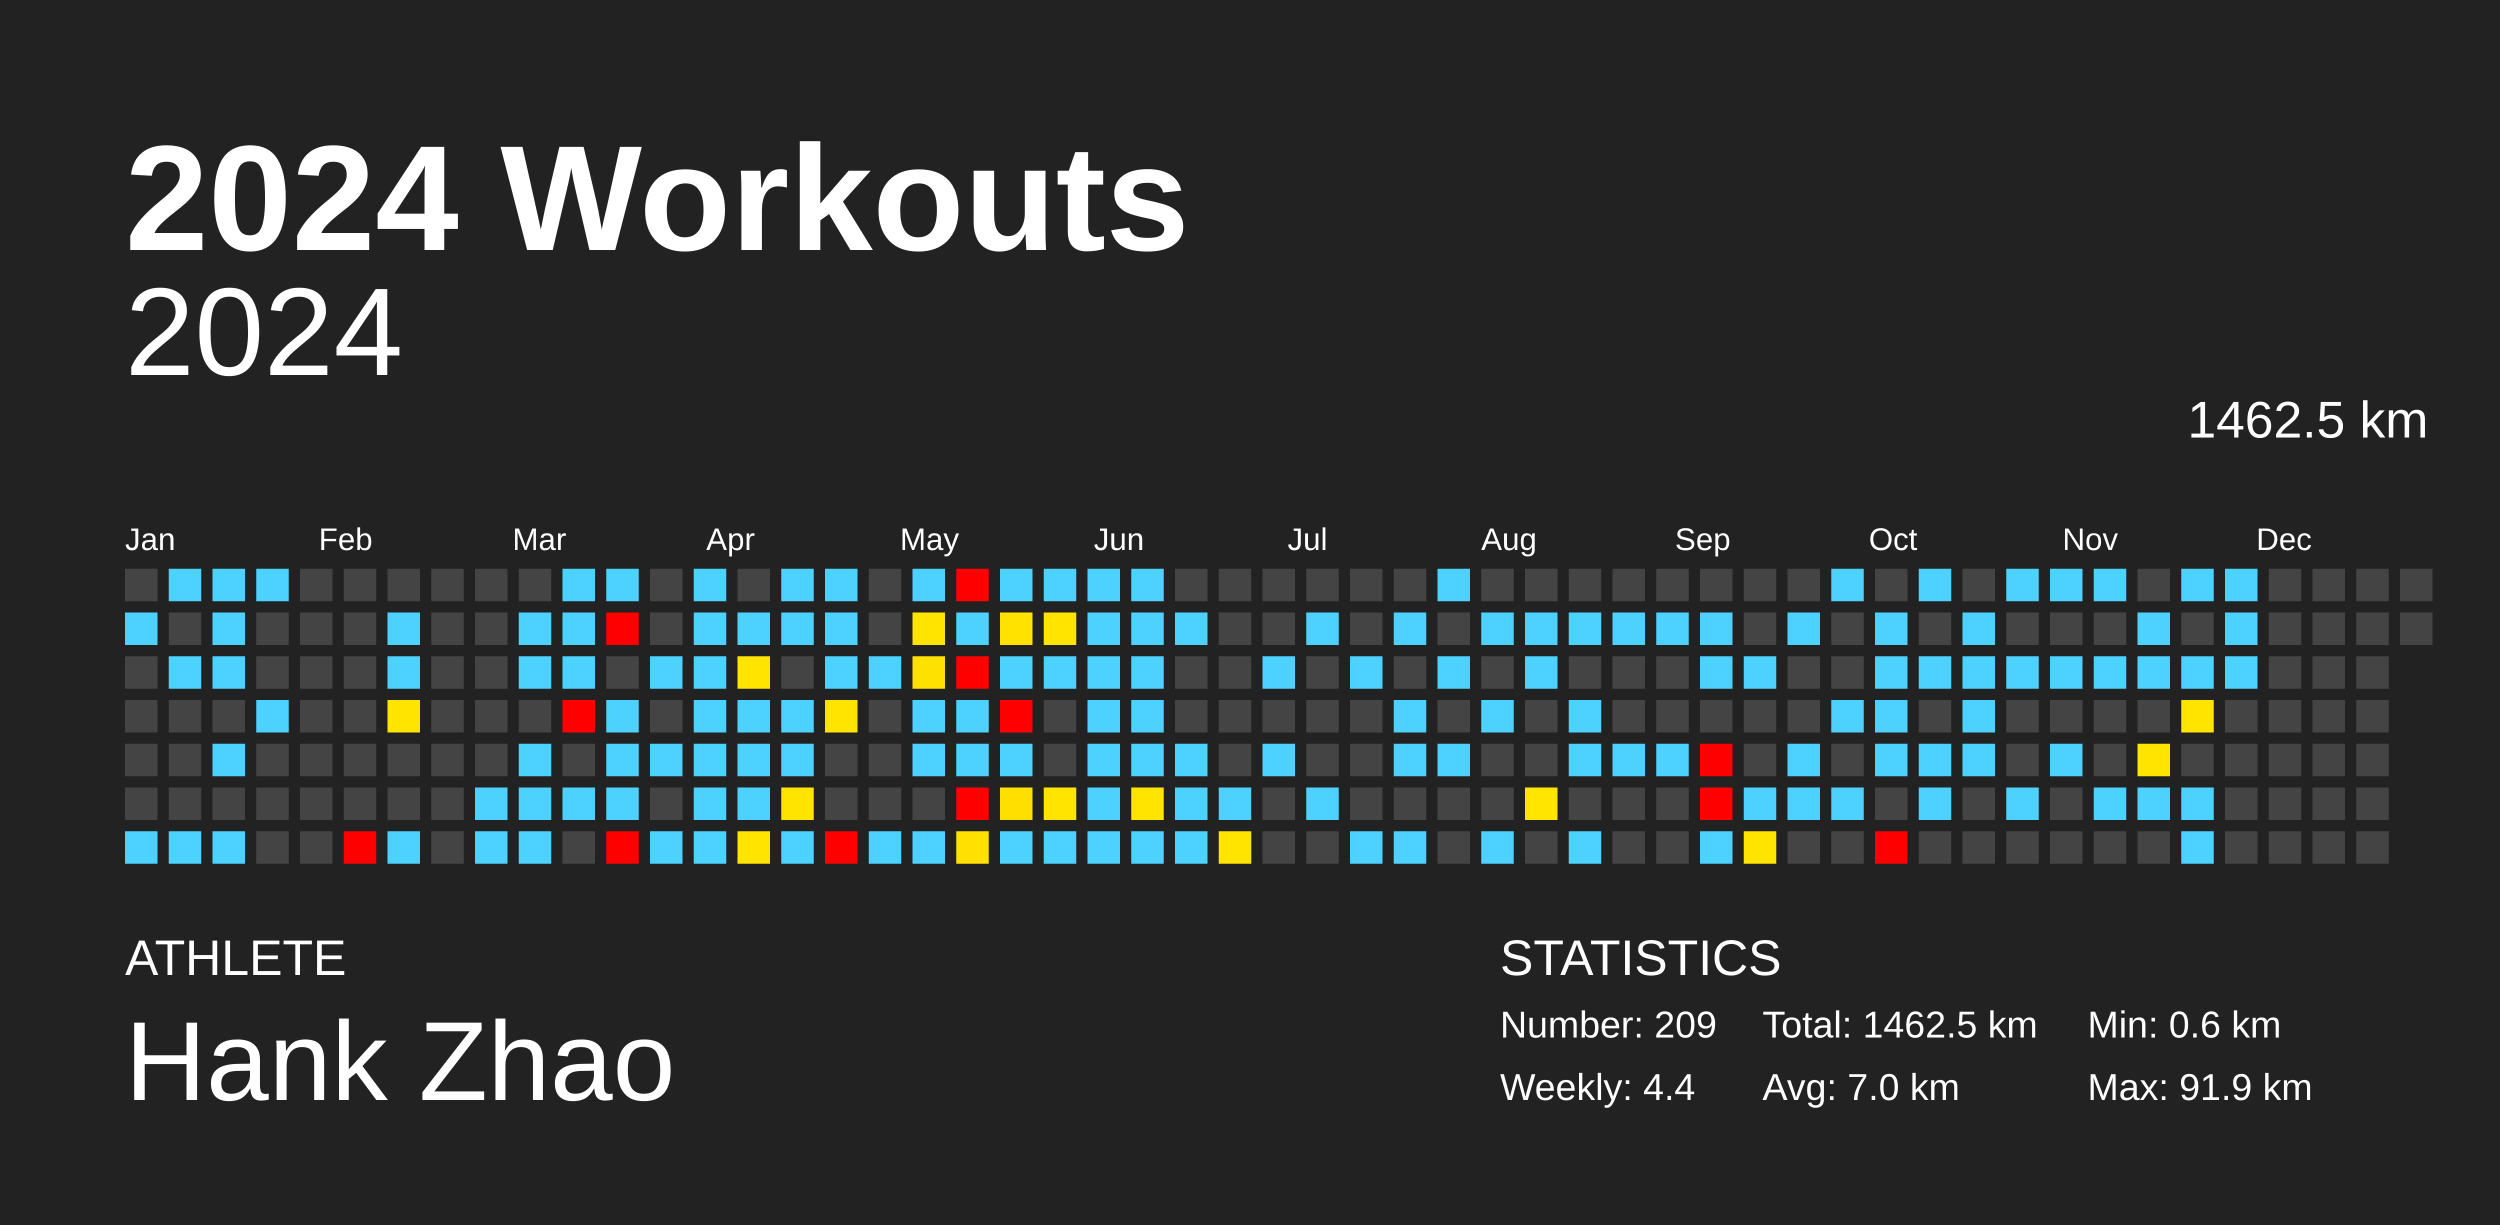
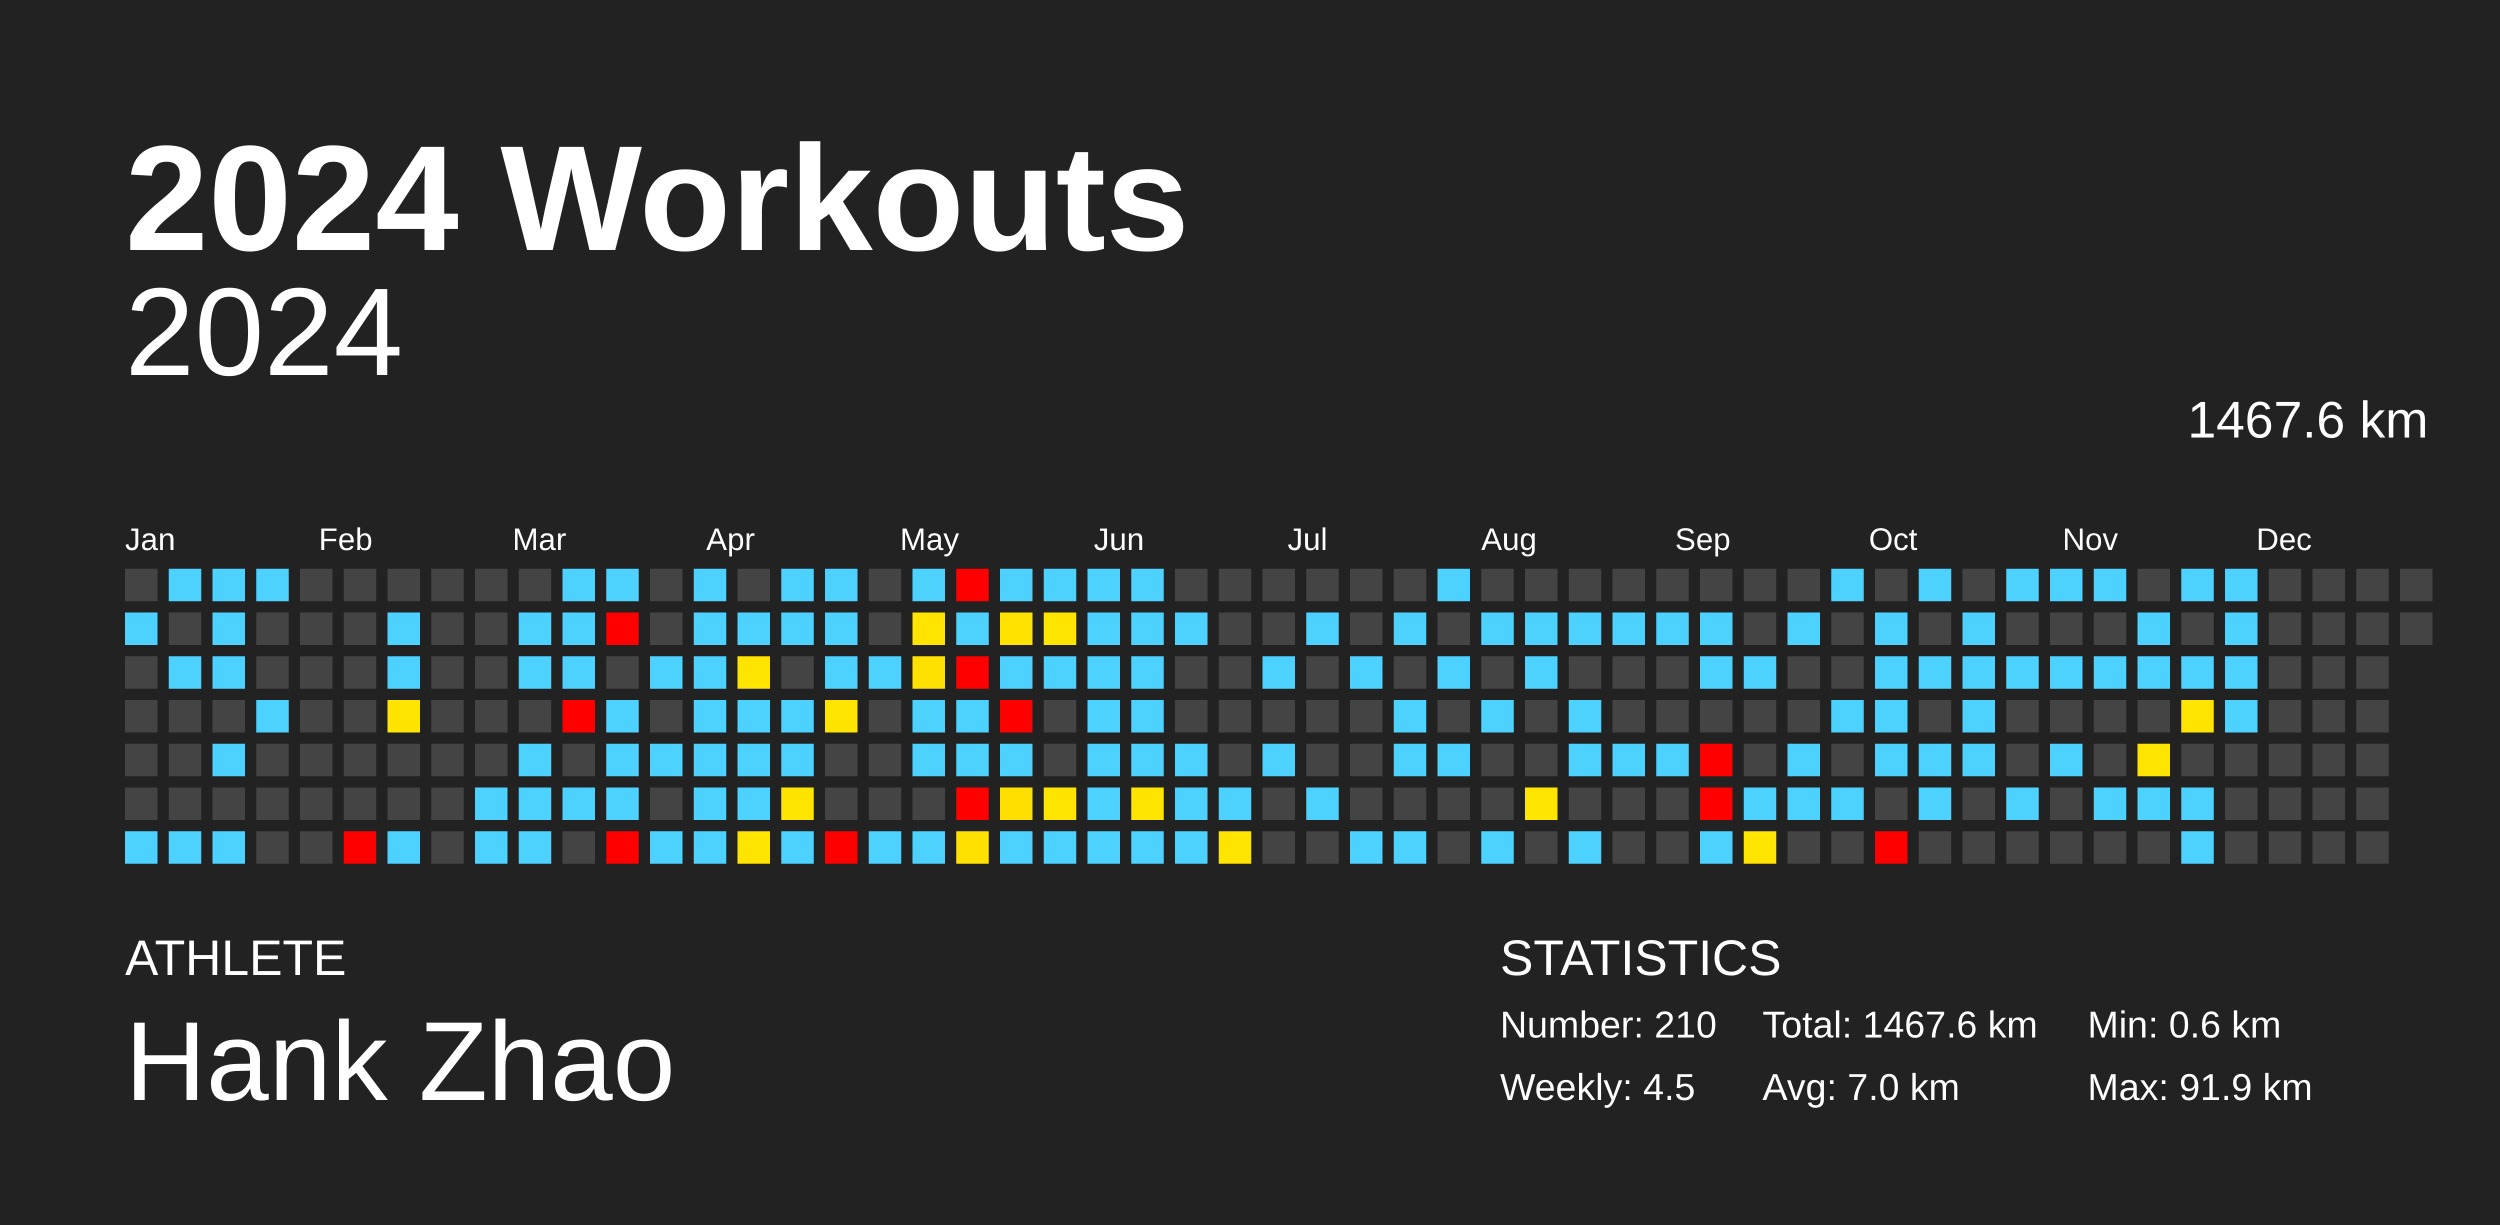
<svg xmlns="http://www.w3.org/2000/svg" baseProfile="full" height="98mm" version="1.1" viewBox="0,0,200,98" width="200mm">
  <defs />
  <rect fill="#222222" height="98" width="200" x="0" y="0" />
  <text fill="#FFFFFF" style="font-size:12px; font-family:Arial; font-weight:bold;" x="10" y="20">2024 Workouts</text>
  <text fill="#FFFFFF" style="font-size:4px; font-family:Arial" x="10" y="78">ATHLETE</text>
  <text fill="#FFFFFF" style="font-size:9px; font-family:Arial" x="10" y="88">Hank Zhao</text>
  <text fill="#FFFFFF" style="font-size:4px; font-family:Arial" x="120" y="78">STATISTICS</text>
-   <text fill="#FFFFFF" style="font-size:3px; font-family:Arial" x="120" y="83">Number: 209</text>
-   <text fill="#FFFFFF" style="font-size:3px; font-family:Arial" x="120" y="88">Weekly: 4.4</text>
-   <text fill="#FFFFFF" style="font-size:3px; font-family:Arial" x="141" y="83">Total: 1462.5 km</text>
+   <text fill="#FFFFFF" style="font-size:3px; font-family:Arial" x="120" y="83">Number: 210</text>
+   <text fill="#FFFFFF" style="font-size:3px; font-family:Arial" x="120" y="88">Weekly: 4.5</text>
+   <text fill="#FFFFFF" style="font-size:3px; font-family:Arial" x="141" y="83">Total: 1467.6 km</text>
  <text fill="#FFFFFF" style="font-size:3px; font-family:Arial" x="141" y="88">Avg: 7.0 km</text>
  <text fill="#FFFFFF" style="font-size:3px; font-family:Arial" x="167" y="83">Min: 0.6 km</text>
  <text fill="#FFFFFF" style="font-size:3px; font-family:Arial" x="167" y="88">Max: 91.9 km</text>
  <text alignment-baseline="hanging" fill="#FFFFFF" style="font-size:10.0px; font-family:Arial;" x="10" y="30">2024</text>
-   <text alignment-baseline="hanging" fill="#FFFFFF" style="font-size:4.125px; font-family:Arial;" x="175" y="35">1462.5 km</text>
+   <text alignment-baseline="hanging" fill="#FFFFFF" style="font-size:4.125px; font-family:Arial;" x="175" y="35">1467.6 km</text>
  <text fill="#FFFFFF" style="font-size:2.5px; font-family:Arial" x="10.0" y="44">Jan</text>
  <text fill="#FFFFFF" style="font-size:2.5px; font-family:Arial" x="25.5" y="44">Feb</text>
  <text fill="#FFFFFF" style="font-size:2.5px; font-family:Arial" x="41.0" y="44">Mar</text>
  <text fill="#FFFFFF" style="font-size:2.5px; font-family:Arial" x="56.5" y="44">Apr</text>
  <text fill="#FFFFFF" style="font-size:2.5px; font-family:Arial" x="72.0" y="44">May</text>
  <text fill="#FFFFFF" style="font-size:2.5px; font-family:Arial" x="87.5" y="44">Jun</text>
  <text fill="#FFFFFF" style="font-size:2.5px; font-family:Arial" x="103.0" y="44">Jul</text>
  <text fill="#FFFFFF" style="font-size:2.5px; font-family:Arial" x="118.5" y="44">Aug</text>
  <text fill="#FFFFFF" style="font-size:2.5px; font-family:Arial" x="134.0" y="44">Sep</text>
  <text fill="#FFFFFF" style="font-size:2.5px; font-family:Arial" x="149.5" y="44">Oct</text>
  <text fill="#FFFFFF" style="font-size:2.5px; font-family:Arial" x="165.0" y="44">Nov</text>
  <text fill="#FFFFFF" style="font-size:2.5px; font-family:Arial" x="180.5" y="44">Dec</text>
  <rect fill="#444444" height="2.6" width="2.6" x="10.0" y="45.5" />
  <rect fill="#4dd2ff" height="2.6" width="2.6" x="10.0" y="49.0" />
  <rect fill="#444444" height="2.6" width="2.6" x="10.0" y="52.5" />
  <rect fill="#444444" height="2.6" width="2.6" x="10.0" y="56.0" />
  <rect fill="#444444" height="2.6" width="2.6" x="10.0" y="59.5" />
  <rect fill="#444444" height="2.6" width="2.6" x="10.0" y="63.0" />
  <rect fill="#4dd2ff" height="2.6" width="2.6" x="10.0" y="66.5" />
  <rect fill="#4dd2ff" height="2.6" width="2.6" x="13.5" y="45.5" />
  <rect fill="#444444" height="2.6" width="2.6" x="13.5" y="49.0" />
  <rect fill="#4dd2ff" height="2.6" width="2.6" x="13.5" y="52.5" />
  <rect fill="#444444" height="2.6" width="2.6" x="13.5" y="56.0" />
  <rect fill="#444444" height="2.6" width="2.6" x="13.5" y="59.5" />
  <rect fill="#444444" height="2.6" width="2.6" x="13.5" y="63.0" />
  <rect fill="#4dd2ff" height="2.6" width="2.6" x="13.5" y="66.5" />
  <rect fill="#4dd2ff" height="2.6" width="2.6" x="17.0" y="45.5" />
  <rect fill="#4dd2ff" height="2.6" width="2.6" x="17.0" y="49.0" />
  <rect fill="#4dd2ff" height="2.6" width="2.6" x="17.0" y="52.5" />
  <rect fill="#444444" height="2.6" width="2.6" x="17.0" y="56.0" />
  <rect fill="#4dd2ff" height="2.6" width="2.6" x="17.0" y="59.5" />
  <rect fill="#444444" height="2.6" width="2.6" x="17.0" y="63.0" />
  <rect fill="#4dd2ff" height="2.6" width="2.6" x="17.0" y="66.5" />
  <rect fill="#4dd2ff" height="2.6" width="2.6" x="20.5" y="45.5" />
  <rect fill="#444444" height="2.6" width="2.6" x="20.5" y="49.0" />
  <rect fill="#444444" height="2.6" width="2.6" x="20.5" y="52.5" />
  <rect fill="#4dd2ff" height="2.6" width="2.6" x="20.5" y="56.0" />
  <rect fill="#444444" height="2.6" width="2.6" x="20.5" y="59.5" />
  <rect fill="#444444" height="2.6" width="2.6" x="20.5" y="63.0" />
  <rect fill="#444444" height="2.6" width="2.6" x="20.5" y="66.5" />
  <rect fill="#444444" height="2.6" width="2.6" x="24.0" y="45.5" />
  <rect fill="#444444" height="2.6" width="2.6" x="24.0" y="49.0" />
  <rect fill="#444444" height="2.6" width="2.6" x="24.0" y="52.5" />
  <rect fill="#444444" height="2.6" width="2.6" x="24.0" y="56.0" />
  <rect fill="#444444" height="2.6" width="2.6" x="24.0" y="59.5" />
  <rect fill="#444444" height="2.6" width="2.6" x="24.0" y="63.0" />
  <rect fill="#444444" height="2.6" width="2.6" x="24.0" y="66.5" />
  <rect fill="#444444" height="2.6" width="2.6" x="27.5" y="45.5" />
  <rect fill="#444444" height="2.6" width="2.6" x="27.5" y="49.0" />
  <rect fill="#444444" height="2.6" width="2.6" x="27.5" y="52.5" />
  <rect fill="#444444" height="2.6" width="2.6" x="27.5" y="56.0" />
  <rect fill="#444444" height="2.6" width="2.6" x="27.5" y="59.5" />
  <rect fill="#444444" height="2.6" width="2.6" x="27.5" y="63.0" />
  <rect fill="red" height="2.6" width="2.6" x="27.5" y="66.5" />
  <rect fill="#444444" height="2.6" width="2.6" x="31.0" y="45.5" />
  <rect fill="#4dd2ff" height="2.6" width="2.6" x="31.0" y="49.0" />
  <rect fill="#4dd2ff" height="2.6" width="2.6" x="31.0" y="52.5" />
  <rect fill="#ffe400" height="2.6" width="2.6" x="31.0" y="56.0" />
  <rect fill="#444444" height="2.6" width="2.6" x="31.0" y="59.5" />
  <rect fill="#444444" height="2.6" width="2.6" x="31.0" y="63.0" />
  <rect fill="#4dd2ff" height="2.6" width="2.6" x="31.0" y="66.5" />
  <rect fill="#444444" height="2.6" width="2.6" x="34.5" y="45.5" />
  <rect fill="#444444" height="2.6" width="2.6" x="34.5" y="49.0" />
  <rect fill="#444444" height="2.6" width="2.6" x="34.5" y="52.5" />
  <rect fill="#444444" height="2.6" width="2.6" x="34.5" y="56.0" />
  <rect fill="#444444" height="2.6" width="2.6" x="34.5" y="59.5" />
  <rect fill="#444444" height="2.6" width="2.6" x="34.5" y="63.0" />
  <rect fill="#444444" height="2.6" width="2.6" x="34.5" y="66.5" />
  <rect fill="#444444" height="2.6" width="2.6" x="38.0" y="45.5" />
  <rect fill="#444444" height="2.6" width="2.6" x="38.0" y="49.0" />
  <rect fill="#444444" height="2.6" width="2.6" x="38.0" y="52.5" />
  <rect fill="#444444" height="2.6" width="2.6" x="38.0" y="56.0" />
  <rect fill="#444444" height="2.6" width="2.6" x="38.0" y="59.5" />
  <rect fill="#4dd2ff" height="2.6" width="2.6" x="38.0" y="63.0" />
  <rect fill="#4dd2ff" height="2.6" width="2.6" x="38.0" y="66.5" />
  <rect fill="#444444" height="2.6" width="2.6" x="41.5" y="45.5" />
  <rect fill="#4dd2ff" height="2.6" width="2.6" x="41.5" y="49.0" />
  <rect fill="#4dd2ff" height="2.6" width="2.6" x="41.5" y="52.5" />
  <rect fill="#444444" height="2.6" width="2.6" x="41.5" y="56.0" />
  <rect fill="#4dd2ff" height="2.6" width="2.6" x="41.5" y="59.5" />
  <rect fill="#4dd2ff" height="2.6" width="2.6" x="41.5" y="63.0" />
  <rect fill="#4dd2ff" height="2.6" width="2.6" x="41.5" y="66.5" />
  <rect fill="#4dd2ff" height="2.6" width="2.6" x="45.0" y="45.5" />
  <rect fill="#4dd2ff" height="2.6" width="2.6" x="45.0" y="49.0" />
  <rect fill="#4dd2ff" height="2.6" width="2.6" x="45.0" y="52.5" />
  <rect fill="red" height="2.6" width="2.6" x="45.0" y="56.0" />
  <rect fill="#444444" height="2.6" width="2.6" x="45.0" y="59.5" />
  <rect fill="#4dd2ff" height="2.6" width="2.6" x="45.0" y="63.0" />
  <rect fill="#444444" height="2.6" width="2.6" x="45.0" y="66.5" />
  <rect fill="#4dd2ff" height="2.6" width="2.6" x="48.5" y="45.5" />
  <rect fill="red" height="2.6" width="2.6" x="48.5" y="49.0" />
  <rect fill="#444444" height="2.6" width="2.6" x="48.5" y="52.5" />
  <rect fill="#4dd2ff" height="2.6" width="2.6" x="48.5" y="56.0" />
  <rect fill="#4dd2ff" height="2.6" width="2.6" x="48.5" y="59.5" />
  <rect fill="#4dd2ff" height="2.6" width="2.6" x="48.5" y="63.0" />
  <rect fill="red" height="2.6" width="2.6" x="48.5" y="66.5" />
  <rect fill="#444444" height="2.6" width="2.6" x="52.0" y="45.5" />
  <rect fill="#444444" height="2.6" width="2.6" x="52.0" y="49.0" />
  <rect fill="#4dd2ff" height="2.6" width="2.6" x="52.0" y="52.5" />
  <rect fill="#444444" height="2.6" width="2.6" x="52.0" y="56.0" />
  <rect fill="#4dd2ff" height="2.6" width="2.6" x="52.0" y="59.5" />
  <rect fill="#444444" height="2.6" width="2.6" x="52.0" y="63.0" />
  <rect fill="#4dd2ff" height="2.6" width="2.6" x="52.0" y="66.5" />
  <rect fill="#4dd2ff" height="2.6" width="2.6" x="55.5" y="45.5" />
  <rect fill="#4dd2ff" height="2.6" width="2.6" x="55.5" y="49.0" />
  <rect fill="#4dd2ff" height="2.6" width="2.6" x="55.5" y="52.5" />
  <rect fill="#4dd2ff" height="2.6" width="2.6" x="55.5" y="56.0" />
  <rect fill="#4dd2ff" height="2.6" width="2.6" x="55.5" y="59.5" />
  <rect fill="#4dd2ff" height="2.6" width="2.6" x="55.5" y="63.0" />
  <rect fill="#4dd2ff" height="2.6" width="2.6" x="55.5" y="66.5" />
  <rect fill="#444444" height="2.6" width="2.6" x="59.0" y="45.5" />
  <rect fill="#4dd2ff" height="2.6" width="2.6" x="59.0" y="49.0" />
  <rect fill="#ffe400" height="2.6" width="2.6" x="59.0" y="52.5" />
  <rect fill="#4dd2ff" height="2.6" width="2.6" x="59.0" y="56.0" />
  <rect fill="#4dd2ff" height="2.6" width="2.6" x="59.0" y="59.5" />
  <rect fill="#4dd2ff" height="2.6" width="2.6" x="59.0" y="63.0" />
  <rect fill="#ffe400" height="2.6" width="2.6" x="59.0" y="66.5" />
  <rect fill="#4dd2ff" height="2.6" width="2.6" x="62.5" y="45.5" />
  <rect fill="#4dd2ff" height="2.6" width="2.6" x="62.5" y="49.0" />
  <rect fill="#444444" height="2.6" width="2.6" x="62.5" y="52.5" />
  <rect fill="#4dd2ff" height="2.6" width="2.6" x="62.5" y="56.0" />
  <rect fill="#4dd2ff" height="2.6" width="2.6" x="62.5" y="59.5" />
  <rect fill="#ffe400" height="2.6" width="2.6" x="62.5" y="63.0" />
  <rect fill="#4dd2ff" height="2.6" width="2.6" x="62.5" y="66.5" />
  <rect fill="#4dd2ff" height="2.6" width="2.6" x="66.0" y="45.5" />
  <rect fill="#4dd2ff" height="2.6" width="2.6" x="66.0" y="49.0" />
  <rect fill="#4dd2ff" height="2.6" width="2.6" x="66.0" y="52.5" />
  <rect fill="#ffe400" height="2.6" width="2.6" x="66.0" y="56.0" />
  <rect fill="#444444" height="2.6" width="2.6" x="66.0" y="59.5" />
  <rect fill="#444444" height="2.6" width="2.6" x="66.0" y="63.0" />
  <rect fill="red" height="2.6" width="2.6" x="66.0" y="66.5" />
  <rect fill="#444444" height="2.6" width="2.6" x="69.5" y="45.5" />
  <rect fill="#444444" height="2.6" width="2.6" x="69.5" y="49.0" />
  <rect fill="#4dd2ff" height="2.6" width="2.6" x="69.5" y="52.5" />
  <rect fill="#444444" height="2.6" width="2.6" x="69.5" y="56.0" />
  <rect fill="#444444" height="2.6" width="2.6" x="69.5" y="59.5" />
  <rect fill="#444444" height="2.6" width="2.6" x="69.5" y="63.0" />
  <rect fill="#4dd2ff" height="2.6" width="2.6" x="69.5" y="66.5" />
  <rect fill="#4dd2ff" height="2.6" width="2.6" x="73.0" y="45.5" />
  <rect fill="#ffe400" height="2.6" width="2.6" x="73.0" y="49.0" />
  <rect fill="#ffe100" height="2.6" width="2.6" x="73.0" y="52.5" />
  <rect fill="#4dd2ff" height="2.6" width="2.6" x="73.0" y="56.0" />
  <rect fill="#4dd2ff" height="2.6" width="2.6" x="73.0" y="59.5" />
  <rect fill="#444444" height="2.6" width="2.6" x="73.0" y="63.0" />
  <rect fill="#4dd2ff" height="2.6" width="2.6" x="73.0" y="66.5" />
  <rect fill="red" height="2.6" width="2.6" x="76.5" y="45.5" />
  <rect fill="#4dd2ff" height="2.6" width="2.6" x="76.5" y="49.0" />
  <rect fill="red" height="2.6" width="2.6" x="76.5" y="52.5" />
  <rect fill="#4dd2ff" height="2.6" width="2.6" x="76.5" y="56.0" />
  <rect fill="#4dd2ff" height="2.6" width="2.6" x="76.5" y="59.5" />
  <rect fill="red" height="2.6" width="2.6" x="76.5" y="63.0" />
  <rect fill="#ffe000" height="2.6" width="2.6" x="76.5" y="66.5" />
  <rect fill="#4dd2ff" height="2.6" width="2.6" x="80.0" y="45.5" />
  <rect fill="#ffe200" height="2.6" width="2.6" x="80.0" y="49.0" />
  <rect fill="#4dd2ff" height="2.6" width="2.6" x="80.0" y="52.5" />
  <rect fill="red" height="2.6" width="2.6" x="80.0" y="56.0" />
  <rect fill="#4dd2ff" height="2.6" width="2.6" x="80.0" y="59.5" />
  <rect fill="#ffdf00" height="2.6" width="2.6" x="80.0" y="63.0" />
  <rect fill="#4dd2ff" height="2.6" width="2.6" x="80.0" y="66.5" />
  <rect fill="#4dd2ff" height="2.6" width="2.6" x="83.5" y="45.5" />
  <rect fill="#ffe400" height="2.6" width="2.6" x="83.5" y="49.0" />
  <rect fill="#4dd2ff" height="2.6" width="2.6" x="83.5" y="52.5" />
  <rect fill="#444444" height="2.6" width="2.6" x="83.5" y="56.0" />
  <rect fill="#444444" height="2.6" width="2.6" x="83.5" y="59.5" />
  <rect fill="#ffe400" height="2.6" width="2.6" x="83.5" y="63.0" />
  <rect fill="#4dd2ff" height="2.6" width="2.6" x="83.5" y="66.5" />
  <rect fill="#4dd2ff" height="2.6" width="2.6" x="87.0" y="45.5" />
  <rect fill="#4dd2ff" height="2.6" width="2.6" x="87.0" y="49.0" />
  <rect fill="#4dd2ff" height="2.6" width="2.6" x="87.0" y="52.5" />
  <rect fill="#4dd2ff" height="2.6" width="2.6" x="87.0" y="56.0" />
  <rect fill="#4dd2ff" height="2.6" width="2.6" x="87.0" y="59.5" />
  <rect fill="#4dd2ff" height="2.6" width="2.6" x="87.0" y="63.0" />
  <rect fill="#4dd2ff" height="2.6" width="2.6" x="87.0" y="66.5" />
  <rect fill="#4dd2ff" height="2.6" width="2.6" x="90.5" y="45.5" />
  <rect fill="#4dd2ff" height="2.6" width="2.6" x="90.5" y="49.0" />
  <rect fill="#4dd2ff" height="2.6" width="2.6" x="90.5" y="52.5" />
  <rect fill="#4dd2ff" height="2.6" width="2.6" x="90.5" y="56.0" />
  <rect fill="#4dd2ff" height="2.6" width="2.6" x="90.5" y="59.5" />
  <rect fill="#ffe400" height="2.6" width="2.6" x="90.5" y="63.0" />
  <rect fill="#4dd2ff" height="2.6" width="2.6" x="90.5" y="66.5" />
  <rect fill="#444444" height="2.6" width="2.6" x="94.0" y="45.5" />
  <rect fill="#4dd2ff" height="2.6" width="2.6" x="94.0" y="49.0" />
  <rect fill="#444444" height="2.6" width="2.6" x="94.0" y="52.5" />
  <rect fill="#444444" height="2.6" width="2.6" x="94.0" y="56.0" />
  <rect fill="#4dd2ff" height="2.6" width="2.6" x="94.0" y="59.5" />
  <rect fill="#4dd2ff" height="2.6" width="2.6" x="94.0" y="63.0" />
  <rect fill="#4dd2ff" height="2.6" width="2.6" x="94.0" y="66.5" />
  <rect fill="#444444" height="2.6" width="2.6" x="97.5" y="45.5" />
  <rect fill="#444444" height="2.6" width="2.6" x="97.5" y="49.0" />
  <rect fill="#444444" height="2.6" width="2.6" x="97.5" y="52.5" />
  <rect fill="#444444" height="2.6" width="2.6" x="97.5" y="56.0" />
  <rect fill="#444444" height="2.6" width="2.6" x="97.5" y="59.5" />
  <rect fill="#4dd2ff" height="2.6" width="2.6" x="97.5" y="63.0" />
  <rect fill="#ffe400" height="2.6" width="2.6" x="97.5" y="66.5" />
  <rect fill="#444444" height="2.6" width="2.6" x="101.0" y="45.5" />
  <rect fill="#444444" height="2.6" width="2.6" x="101.0" y="49.0" />
  <rect fill="#4dd2ff" height="2.6" width="2.6" x="101.0" y="52.5" />
  <rect fill="#444444" height="2.6" width="2.6" x="101.0" y="56.0" />
  <rect fill="#4dd2ff" height="2.6" width="2.6" x="101.0" y="59.5" />
  <rect fill="#444444" height="2.6" width="2.6" x="101.0" y="63.0" />
  <rect fill="#444444" height="2.6" width="2.6" x="101.0" y="66.5" />
  <rect fill="#444444" height="2.6" width="2.6" x="104.5" y="45.5" />
  <rect fill="#4dd2ff" height="2.6" width="2.6" x="104.5" y="49.0" />
  <rect fill="#444444" height="2.6" width="2.6" x="104.5" y="52.5" />
  <rect fill="#444444" height="2.6" width="2.6" x="104.5" y="56.0" />
  <rect fill="#444444" height="2.6" width="2.6" x="104.5" y="59.5" />
  <rect fill="#4dd2ff" height="2.6" width="2.6" x="104.5" y="63.0" />
  <rect fill="#444444" height="2.6" width="2.6" x="104.5" y="66.5" />
  <rect fill="#444444" height="2.6" width="2.6" x="108.0" y="45.5" />
  <rect fill="#444444" height="2.6" width="2.6" x="108.0" y="49.0" />
  <rect fill="#4dd2ff" height="2.6" width="2.6" x="108.0" y="52.5" />
  <rect fill="#444444" height="2.6" width="2.6" x="108.0" y="56.0" />
  <rect fill="#444444" height="2.6" width="2.6" x="108.0" y="59.5" />
  <rect fill="#444444" height="2.6" width="2.6" x="108.0" y="63.0" />
  <rect fill="#4dd2ff" height="2.6" width="2.6" x="108.0" y="66.5" />
  <rect fill="#444444" height="2.6" width="2.6" x="111.5" y="45.5" />
  <rect fill="#4dd2ff" height="2.6" width="2.6" x="111.5" y="49.0" />
  <rect fill="#444444" height="2.6" width="2.6" x="111.5" y="52.5" />
  <rect fill="#4dd2ff" height="2.6" width="2.6" x="111.5" y="56.0" />
  <rect fill="#4dd2ff" height="2.6" width="2.6" x="111.5" y="59.5" />
  <rect fill="#444444" height="2.6" width="2.6" x="111.5" y="63.0" />
  <rect fill="#4dd2ff" height="2.6" width="2.6" x="111.5" y="66.5" />
  <rect fill="#4dd2ff" height="2.6" width="2.6" x="115.0" y="45.5" />
  <rect fill="#444444" height="2.6" width="2.6" x="115.0" y="49.0" />
  <rect fill="#4dd2ff" height="2.6" width="2.6" x="115.0" y="52.5" />
  <rect fill="#444444" height="2.6" width="2.6" x="115.0" y="56.0" />
  <rect fill="#4dd2ff" height="2.6" width="2.6" x="115.0" y="59.5" />
  <rect fill="#444444" height="2.6" width="2.6" x="115.0" y="63.0" />
  <rect fill="#444444" height="2.6" width="2.6" x="115.0" y="66.5" />
  <rect fill="#444444" height="2.6" width="2.6" x="118.5" y="45.5" />
  <rect fill="#4dd2ff" height="2.6" width="2.6" x="118.5" y="49.0" />
  <rect fill="#444444" height="2.6" width="2.6" x="118.5" y="52.5" />
  <rect fill="#4dd2ff" height="2.6" width="2.6" x="118.5" y="56.0" />
  <rect fill="#444444" height="2.6" width="2.6" x="118.5" y="59.5" />
  <rect fill="#444444" height="2.6" width="2.6" x="118.5" y="63.0" />
  <rect fill="#4dd2ff" height="2.6" width="2.6" x="118.5" y="66.5" />
  <rect fill="#444444" height="2.6" width="2.6" x="122.0" y="45.5" />
  <rect fill="#4dd2ff" height="2.6" width="2.6" x="122.0" y="49.0" />
  <rect fill="#4dd2ff" height="2.6" width="2.6" x="122.0" y="52.5" />
  <rect fill="#444444" height="2.6" width="2.6" x="122.0" y="56.0" />
  <rect fill="#444444" height="2.6" width="2.6" x="122.0" y="59.5" />
  <rect fill="#ffe500" height="2.6" width="2.6" x="122.0" y="63.0" />
  <rect fill="#444444" height="2.6" width="2.6" x="122.0" y="66.5" />
  <rect fill="#444444" height="2.6" width="2.6" x="125.5" y="45.5" />
  <rect fill="#4dd2ff" height="2.6" width="2.6" x="125.5" y="49.0" />
  <rect fill="#444444" height="2.6" width="2.6" x="125.5" y="52.5" />
  <rect fill="#4dd2ff" height="2.6" width="2.6" x="125.5" y="56.0" />
  <rect fill="#4dd2ff" height="2.6" width="2.6" x="125.5" y="59.5" />
  <rect fill="#444444" height="2.6" width="2.6" x="125.5" y="63.0" />
  <rect fill="#4dd2ff" height="2.6" width="2.6" x="125.5" y="66.5" />
  <rect fill="#444444" height="2.6" width="2.6" x="129.0" y="45.5" />
  <rect fill="#4dd2ff" height="2.6" width="2.6" x="129.0" y="49.0" />
  <rect fill="#444444" height="2.6" width="2.6" x="129.0" y="52.5" />
  <rect fill="#444444" height="2.6" width="2.6" x="129.0" y="56.0" />
  <rect fill="#4dd2ff" height="2.6" width="2.6" x="129.0" y="59.5" />
  <rect fill="#444444" height="2.6" width="2.6" x="129.0" y="63.0" />
  <rect fill="#444444" height="2.6" width="2.6" x="129.0" y="66.5" />
  <rect fill="#444444" height="2.6" width="2.6" x="132.5" y="45.5" />
  <rect fill="#4dd2ff" height="2.6" width="2.6" x="132.5" y="49.0" />
  <rect fill="#444444" height="2.6" width="2.6" x="132.5" y="52.5" />
  <rect fill="#444444" height="2.6" width="2.6" x="132.5" y="56.0" />
  <rect fill="#4dd2ff" height="2.6" width="2.6" x="132.5" y="59.5" />
  <rect fill="#444444" height="2.6" width="2.6" x="132.5" y="63.0" />
  <rect fill="#444444" height="2.6" width="2.6" x="132.5" y="66.5" />
  <rect fill="#444444" height="2.6" width="2.6" x="136.0" y="45.5" />
  <rect fill="#4dd2ff" height="2.6" width="2.6" x="136.0" y="49.0" />
  <rect fill="#4dd2ff" height="2.6" width="2.6" x="136.0" y="52.5" />
  <rect fill="#444444" height="2.6" width="2.6" x="136.0" y="56.0" />
  <rect fill="red" height="2.6" width="2.6" x="136.0" y="59.5" />
  <rect fill="red" height="2.6" width="2.6" x="136.0" y="63.0" />
  <rect fill="#4dd2ff" height="2.6" width="2.6" x="136.0" y="66.5" />
  <rect fill="#444444" height="2.6" width="2.6" x="139.5" y="45.5" />
  <rect fill="#444444" height="2.6" width="2.6" x="139.5" y="49.0" />
  <rect fill="#4dd2ff" height="2.6" width="2.6" x="139.5" y="52.5" />
  <rect fill="#444444" height="2.6" width="2.6" x="139.5" y="56.0" />
  <rect fill="#444444" height="2.6" width="2.6" x="139.5" y="59.5" />
  <rect fill="#4dd2ff" height="2.6" width="2.6" x="139.5" y="63.0" />
  <rect fill="#ffe400" height="2.6" width="2.6" x="139.5" y="66.5" />
  <rect fill="#444444" height="2.6" width="2.6" x="143.0" y="45.5" />
  <rect fill="#4dd2ff" height="2.6" width="2.6" x="143.0" y="49.0" />
  <rect fill="#444444" height="2.6" width="2.6" x="143.0" y="52.5" />
  <rect fill="#444444" height="2.6" width="2.6" x="143.0" y="56.0" />
  <rect fill="#4dd2ff" height="2.6" width="2.6" x="143.0" y="59.5" />
  <rect fill="#4dd2ff" height="2.6" width="2.6" x="143.0" y="63.0" />
  <rect fill="#444444" height="2.6" width="2.6" x="143.0" y="66.5" />
  <rect fill="#4dd2ff" height="2.6" width="2.6" x="146.5" y="45.5" />
  <rect fill="#444444" height="2.6" width="2.6" x="146.5" y="49.0" />
  <rect fill="#444444" height="2.6" width="2.6" x="146.5" y="52.5" />
  <rect fill="#4dd2ff" height="2.6" width="2.6" x="146.5" y="56.0" />
  <rect fill="#444444" height="2.6" width="2.6" x="146.5" y="59.5" />
  <rect fill="#4dd2ff" height="2.6" width="2.6" x="146.5" y="63.0" />
  <rect fill="#444444" height="2.6" width="2.6" x="146.5" y="66.5" />
  <rect fill="#444444" height="2.6" width="2.6" x="150.0" y="45.5" />
  <rect fill="#4dd2ff" height="2.6" width="2.6" x="150.0" y="49.0" />
  <rect fill="#4dd2ff" height="2.6" width="2.6" x="150.0" y="52.5" />
  <rect fill="#4dd2ff" height="2.6" width="2.6" x="150.0" y="56.0" />
  <rect fill="#4dd2ff" height="2.6" width="2.6" x="150.0" y="59.5" />
  <rect fill="#444444" height="2.6" width="2.6" x="150.0" y="63.0" />
  <rect fill="red" height="2.6" width="2.6" x="150.0" y="66.5" />
  <rect fill="#4dd2ff" height="2.6" width="2.6" x="153.5" y="45.5" />
  <rect fill="#444444" height="2.6" width="2.6" x="153.5" y="49.0" />
  <rect fill="#4dd2ff" height="2.6" width="2.6" x="153.5" y="52.5" />
  <rect fill="#444444" height="2.6" width="2.6" x="153.5" y="56.0" />
  <rect fill="#4dd2ff" height="2.6" width="2.6" x="153.5" y="59.5" />
  <rect fill="#4dd2ff" height="2.6" width="2.6" x="153.5" y="63.0" />
  <rect fill="#444444" height="2.6" width="2.6" x="153.5" y="66.5" />
  <rect fill="#444444" height="2.6" width="2.6" x="157.0" y="45.5" />
  <rect fill="#4dd2ff" height="2.6" width="2.6" x="157.0" y="49.0" />
  <rect fill="#4dd2ff" height="2.6" width="2.6" x="157.0" y="52.5" />
  <rect fill="#4dd2ff" height="2.6" width="2.6" x="157.0" y="56.0" />
  <rect fill="#4dd2ff" height="2.6" width="2.6" x="157.0" y="59.5" />
  <rect fill="#444444" height="2.6" width="2.6" x="157.0" y="63.0" />
  <rect fill="#444444" height="2.6" width="2.6" x="157.0" y="66.5" />
  <rect fill="#4dd2ff" height="2.6" width="2.6" x="160.5" y="45.5" />
  <rect fill="#444444" height="2.6" width="2.6" x="160.5" y="49.0" />
  <rect fill="#4dd2ff" height="2.6" width="2.6" x="160.5" y="52.5" />
  <rect fill="#444444" height="2.6" width="2.6" x="160.5" y="56.0" />
  <rect fill="#444444" height="2.6" width="2.6" x="160.5" y="59.5" />
  <rect fill="#4dd2ff" height="2.6" width="2.6" x="160.5" y="63.0" />
  <rect fill="#444444" height="2.6" width="2.6" x="160.5" y="66.5" />
  <rect fill="#4dd2ff" height="2.6" width="2.6" x="164.0" y="45.5" />
  <rect fill="#444444" height="2.6" width="2.6" x="164.0" y="49.0" />
  <rect fill="#4dd2ff" height="2.6" width="2.6" x="164.0" y="52.5" />
  <rect fill="#444444" height="2.6" width="2.6" x="164.0" y="56.0" />
  <rect fill="#4dd2ff" height="2.6" width="2.6" x="164.0" y="59.5" />
  <rect fill="#444444" height="2.6" width="2.6" x="164.0" y="63.0" />
  <rect fill="#444444" height="2.6" width="2.6" x="164.0" y="66.5" />
  <rect fill="#4dd2ff" height="2.6" width="2.6" x="167.5" y="45.5" />
  <rect fill="#444444" height="2.6" width="2.6" x="167.5" y="49.0" />
  <rect fill="#4dd2ff" height="2.6" width="2.6" x="167.5" y="52.5" />
  <rect fill="#444444" height="2.6" width="2.6" x="167.5" y="56.0" />
  <rect fill="#444444" height="2.6" width="2.6" x="167.5" y="59.5" />
  <rect fill="#4dd2ff" height="2.6" width="2.6" x="167.5" y="63.0" />
  <rect fill="#444444" height="2.6" width="2.6" x="167.5" y="66.5" />
  <rect fill="#444444" height="2.6" width="2.6" x="171.0" y="45.5" />
  <rect fill="#4dd2ff" height="2.6" width="2.6" x="171.0" y="49.0" />
  <rect fill="#4dd2ff" height="2.6" width="2.6" x="171.0" y="52.5" />
  <rect fill="#444444" height="2.6" width="2.6" x="171.0" y="56.0" />
  <rect fill="#ffe400" height="2.6" width="2.6" x="171.0" y="59.5" />
  <rect fill="#4dd2ff" height="2.6" width="2.6" x="171.0" y="63.0" />
  <rect fill="#444444" height="2.6" width="2.6" x="171.0" y="66.5" />
  <rect fill="#4dd2ff" height="2.6" width="2.6" x="174.5" y="45.5" />
  <rect fill="#444444" height="2.6" width="2.6" x="174.5" y="49.0" />
  <rect fill="#4dd2ff" height="2.6" width="2.6" x="174.5" y="52.5" />
  <rect fill="#ffe400" height="2.6" width="2.6" x="174.5" y="56.0" />
  <rect fill="#444444" height="2.6" width="2.6" x="174.5" y="59.5" />
  <rect fill="#4dd2ff" height="2.6" width="2.6" x="174.5" y="63.0" />
  <rect fill="#4dd2ff" height="2.6" width="2.6" x="174.5" y="66.5" />
  <rect fill="#4dd2ff" height="2.6" width="2.6" x="178.0" y="45.5" />
  <rect fill="#4dd2ff" height="2.6" width="2.6" x="178.0" y="49.0" />
  <rect fill="#4dd2ff" height="2.6" width="2.6" x="178.0" y="52.5" />
-   <rect fill="#444444" height="2.6" width="2.6" x="178.0" y="56.0" />
+   <rect fill="#4dd2ff" height="2.6" width="2.6" x="178.0" y="56.0" />
  <rect fill="#444444" height="2.6" width="2.6" x="178.0" y="59.5" />
  <rect fill="#444444" height="2.6" width="2.6" x="178.0" y="63.0" />
  <rect fill="#444444" height="2.6" width="2.6" x="178.0" y="66.5" />
  <rect fill="#444444" height="2.6" width="2.6" x="181.5" y="45.5" />
  <rect fill="#444444" height="2.6" width="2.6" x="181.5" y="49.0" />
  <rect fill="#444444" height="2.6" width="2.6" x="181.5" y="52.5" />
  <rect fill="#444444" height="2.6" width="2.6" x="181.5" y="56.0" />
  <rect fill="#444444" height="2.6" width="2.6" x="181.5" y="59.5" />
  <rect fill="#444444" height="2.6" width="2.6" x="181.5" y="63.0" />
  <rect fill="#444444" height="2.6" width="2.6" x="181.5" y="66.5" />
  <rect fill="#444444" height="2.6" width="2.6" x="185.0" y="45.5" />
  <rect fill="#444444" height="2.6" width="2.6" x="185.0" y="49.0" />
  <rect fill="#444444" height="2.6" width="2.6" x="185.0" y="52.5" />
  <rect fill="#444444" height="2.6" width="2.6" x="185.0" y="56.0" />
  <rect fill="#444444" height="2.6" width="2.6" x="185.0" y="59.5" />
  <rect fill="#444444" height="2.6" width="2.6" x="185.0" y="63.0" />
  <rect fill="#444444" height="2.6" width="2.6" x="185.0" y="66.5" />
  <rect fill="#444444" height="2.6" width="2.6" x="188.5" y="45.5" />
  <rect fill="#444444" height="2.6" width="2.6" x="188.5" y="49.0" />
  <rect fill="#444444" height="2.6" width="2.6" x="188.5" y="52.5" />
  <rect fill="#444444" height="2.6" width="2.6" x="188.5" y="56.0" />
  <rect fill="#444444" height="2.6" width="2.6" x="188.5" y="59.5" />
  <rect fill="#444444" height="2.6" width="2.6" x="188.5" y="63.0" />
  <rect fill="#444444" height="2.6" width="2.6" x="188.5" y="66.5" />
  <rect fill="#444444" height="2.6" width="2.6" x="192.0" y="45.5" />
  <rect fill="#444444" height="2.6" width="2.6" x="192.0" y="49.0" />
</svg>
